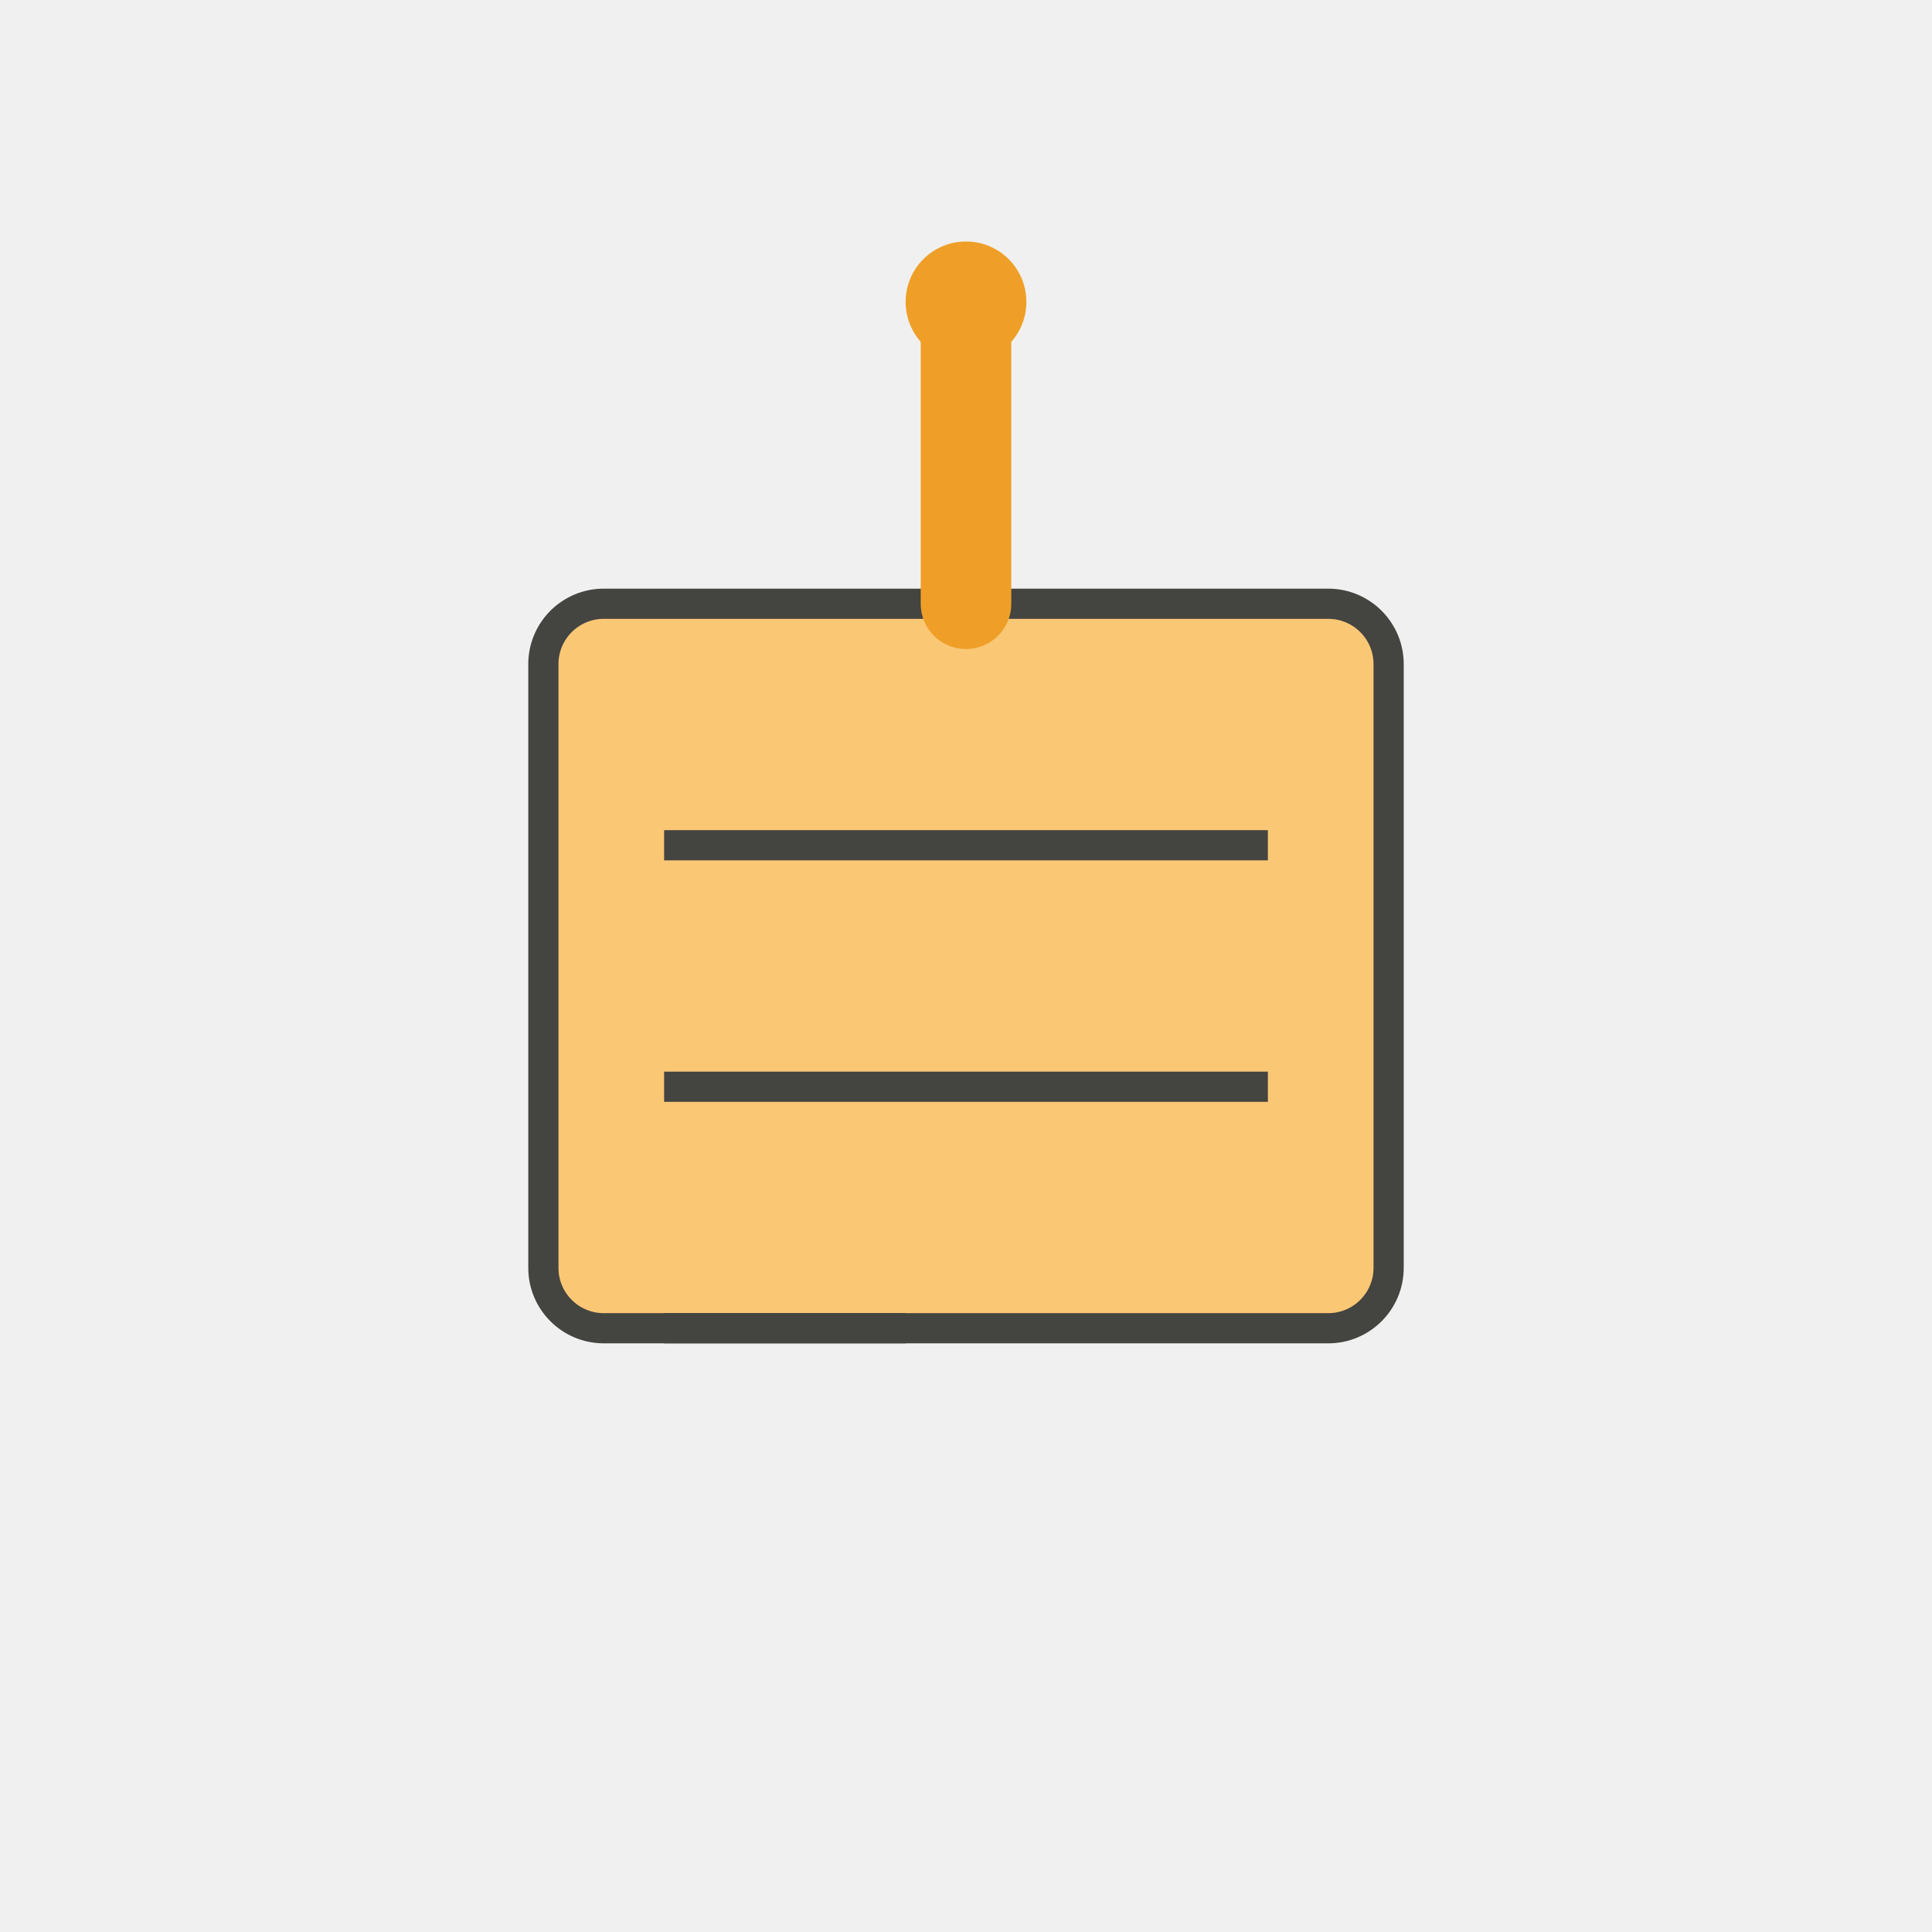
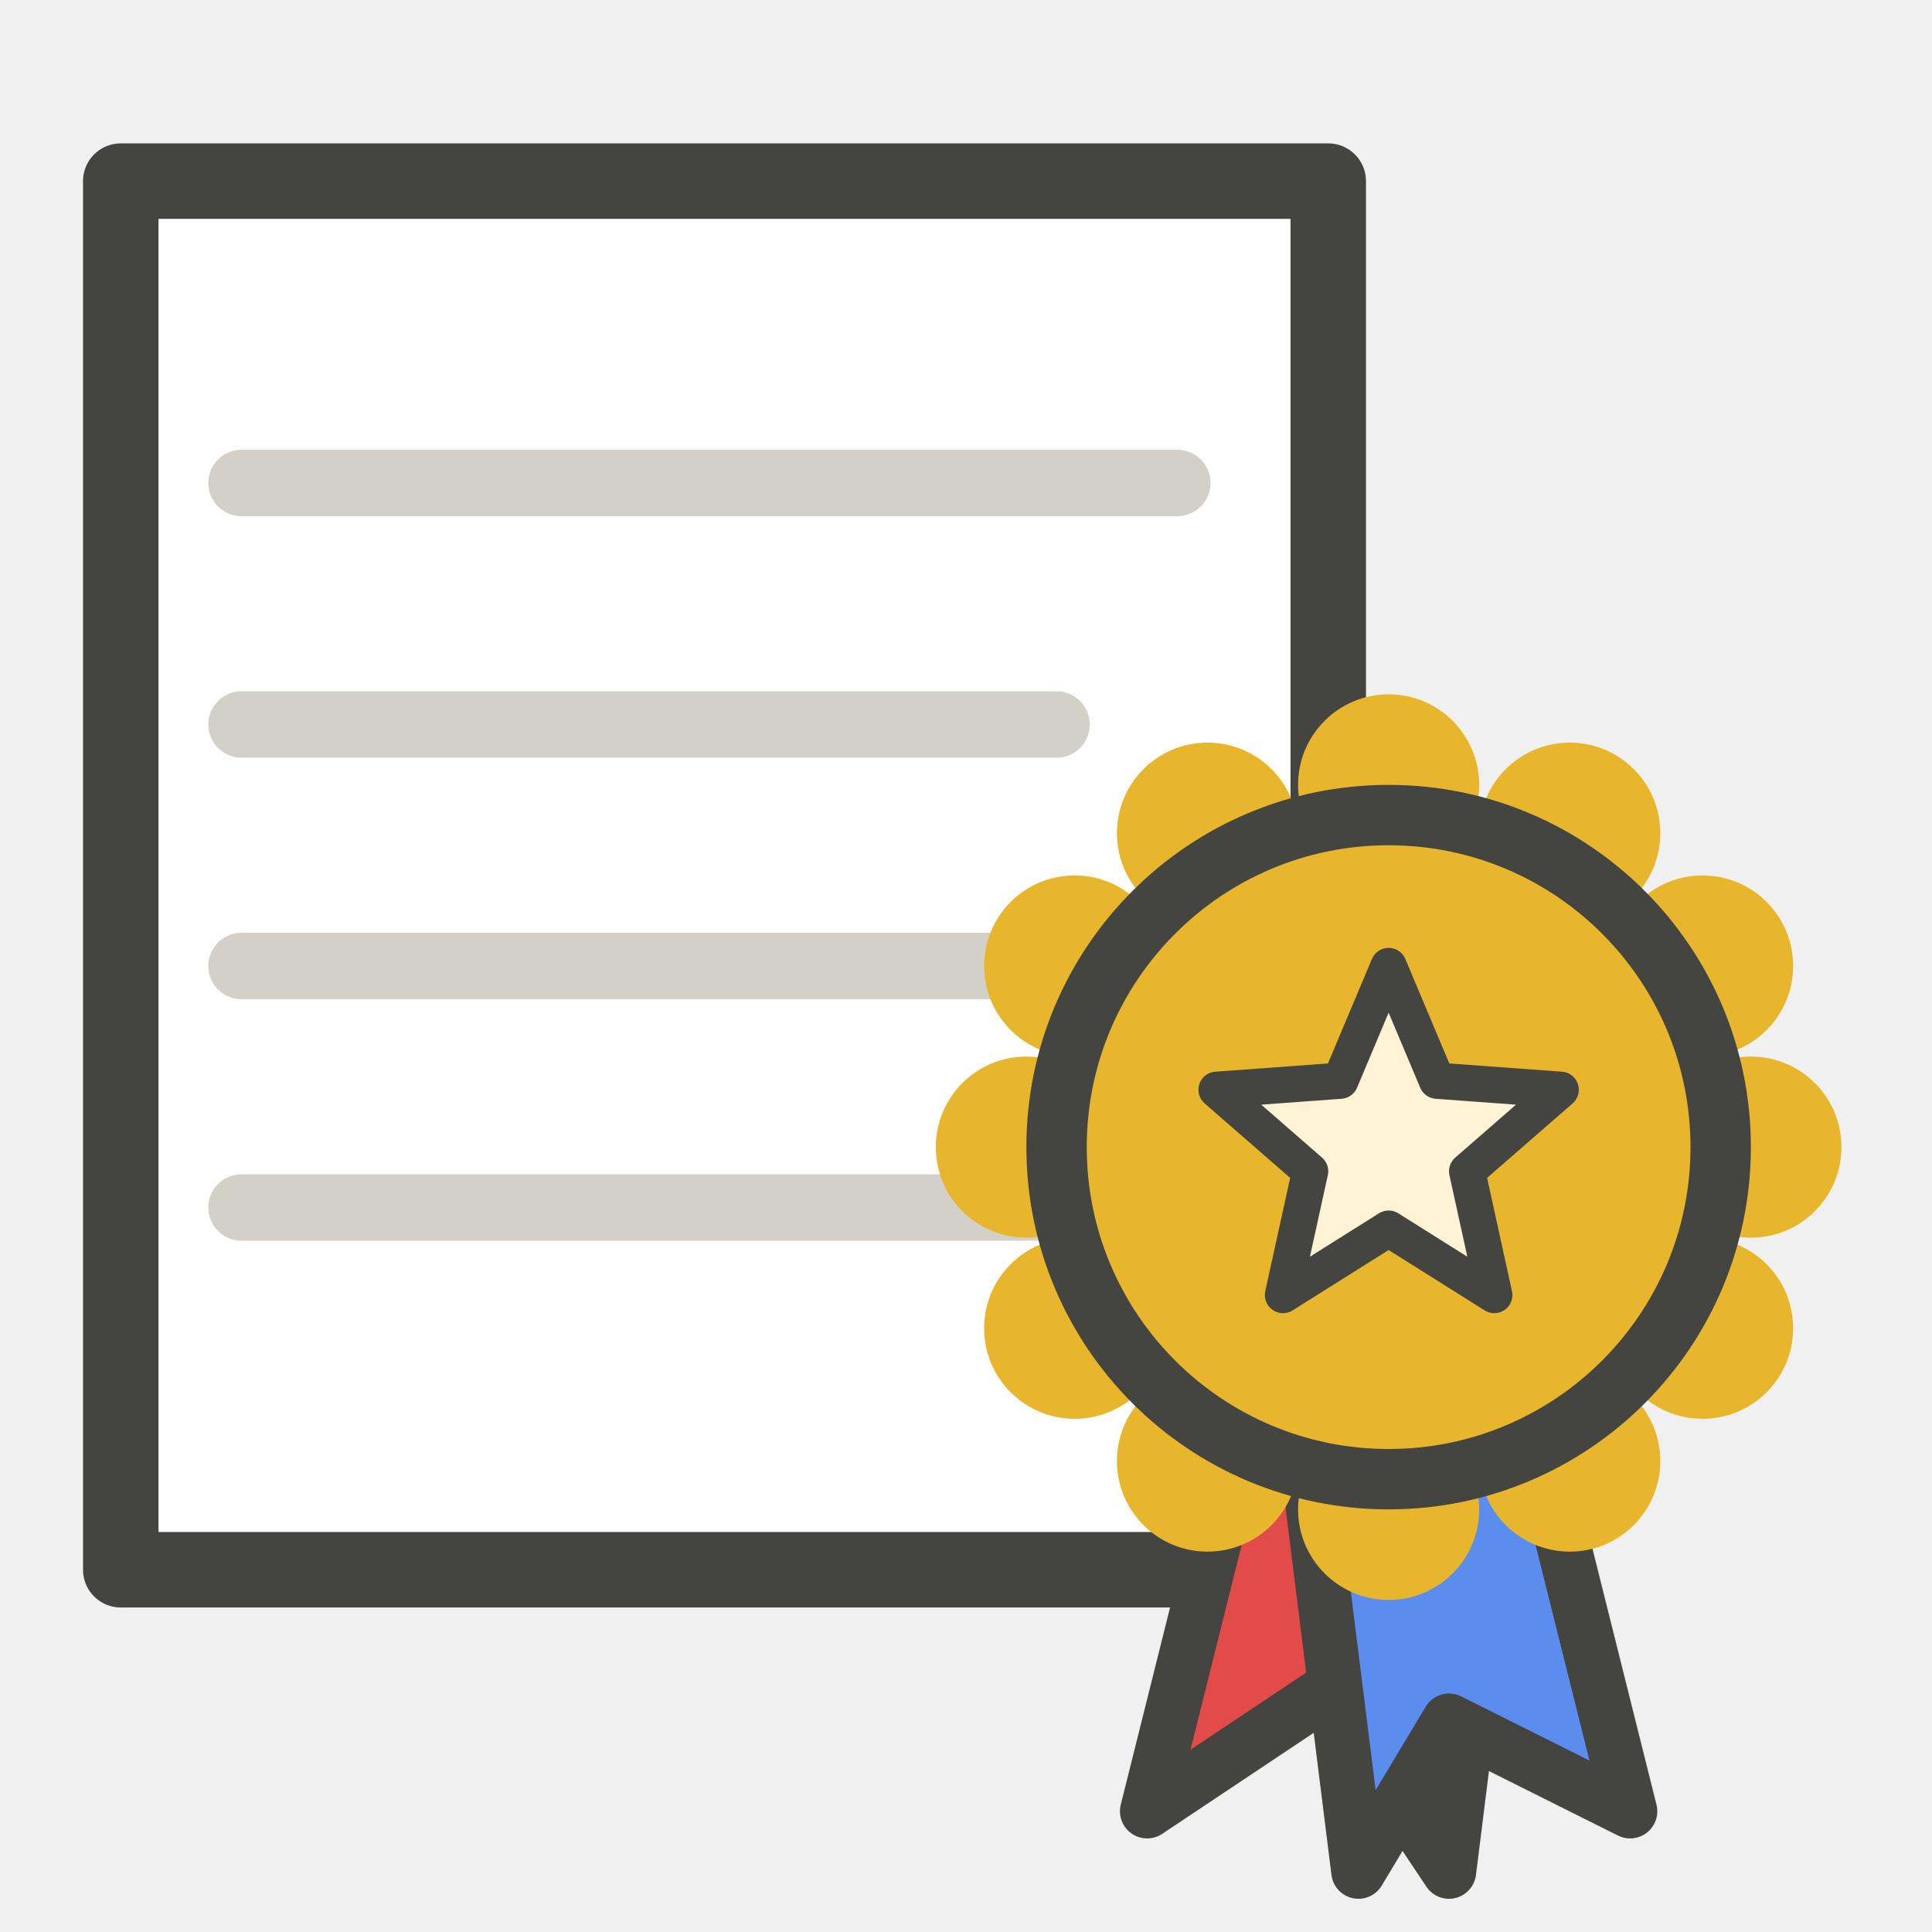
<svg xmlns="http://www.w3.org/2000/svg" viewBox="0 0 64 64">
-   <rect x="18" y="20" width="28" height="24" rx="2" fill="#FAC775" stroke="#444441" stroke-width="1" />
-   <path d="M22 28 L42 28" stroke="#444441" stroke-width="1" />
-   <path d="M22 36 L42 36" stroke="#444441" stroke-width="1" />
-   <path d="M22 44 L30 44" stroke="#444441" stroke-width="1" />
-   <path d="M32 10 L32 20" stroke="#EF9F27" stroke-width="3" stroke-linecap="round" />
-   <circle cx="32" cy="10" r="2" fill="#EF9F27" />
+   <path d="M4 6h40l0 0v46H4z" fill="#FFFFFF" stroke="#444441" stroke-width="2.5" stroke-linejoin="round" />
+   <path d="M8 16L39 16" fill="none" stroke="#D3D1C7" stroke-width="2.2" stroke-linecap="round" stroke-linejoin="round" />
+   <path d="M8 24L35 24" fill="none" stroke="#D3D1C7" stroke-width="2.2" stroke-linecap="round" stroke-linejoin="round" />
+   <path d="M8 32L39 32" fill="none" stroke="#D3D1C7" stroke-width="2.2" stroke-linecap="round" stroke-linejoin="round" />
+   <path d="M8 40L35 40" fill="none" stroke="#D3D1C7" stroke-width="2.2" stroke-linecap="round" stroke-linejoin="round" />
+   <path d="M42 44l-4 16 6-4 4 6 2-16z" fill="#E24B4A" stroke="#444441" stroke-width="1.8" stroke-linejoin="round" />
+   <path d="M50 44l4 16-6-3-3 5-2-16z" fill="#5B8DEF" stroke="#444441" stroke-width="1.8" stroke-linejoin="round" />
+   <circle cx="58" cy="38" r="3" fill="#E8B62C" />
+   <circle cx="56.4" cy="44" r="3" fill="#E8B62C" />
+   <circle cx="52" cy="48.4" r="3" fill="#E8B62C" />
+   <circle cx="46" cy="50" r="3" fill="#E8B62C" />
+   <circle cx="40" cy="48.4" r="3" fill="#E8B62C" />
+   <circle cx="35.6" cy="44" r="3" fill="#E8B62C" />
+   <circle cx="34" cy="38" r="3" fill="#E8B62C" />
+   <circle cx="35.6" cy="32" r="3" fill="#E8B62C" />
+   <circle cx="40" cy="27.6" r="3" fill="#E8B62C" />
+   <circle cx="46" cy="26" r="3" fill="#E8B62C" />
+   <circle cx="52" cy="27.6" r="3" fill="#E8B62C" />
+   <circle cx="56.4" cy="32" r="3" fill="#E8B62C" />
+   <circle cx="46" cy="38" r="11" fill="#E8B62C" stroke="#444441" stroke-width="2" />
+   <path d="M46 32L47.6 35.8L51.7 36.1L48.6 38.8L49.5 42.9L46 40.7L42.5 42.9L43.4 38.8L40.3 36.1L44.4 35.8Z" fill="#FFF3D6" stroke="#444441" stroke-width="1.2" stroke-linejoin="round" />
</svg>
